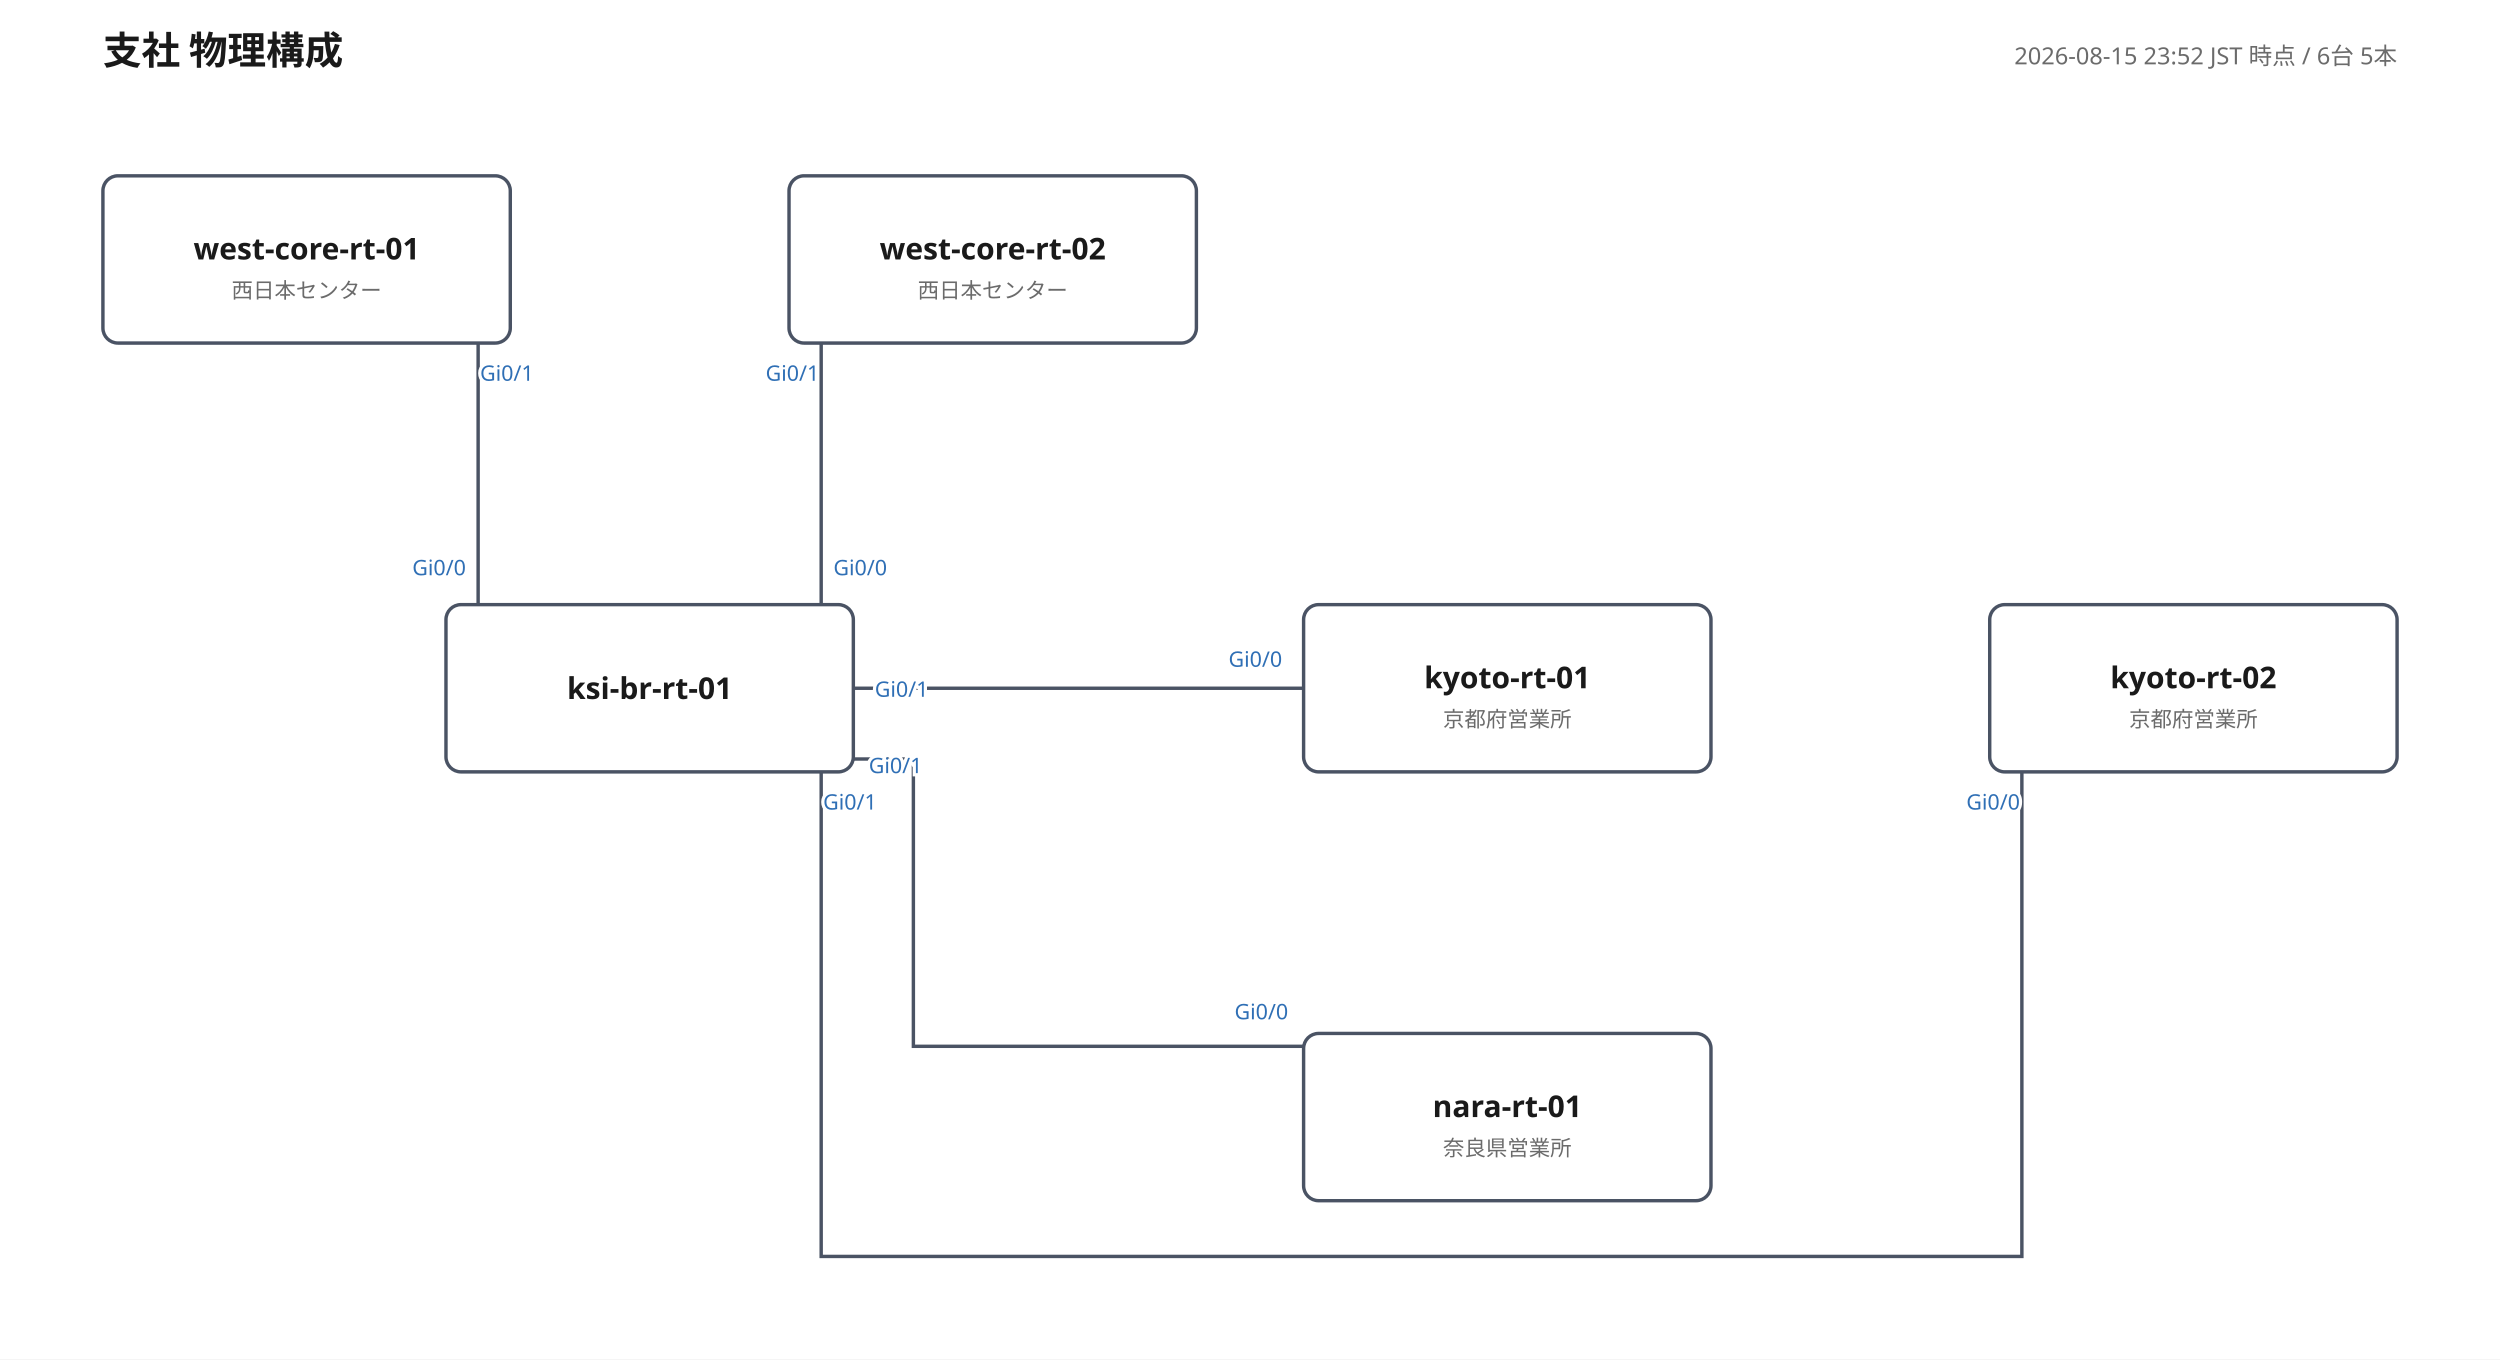
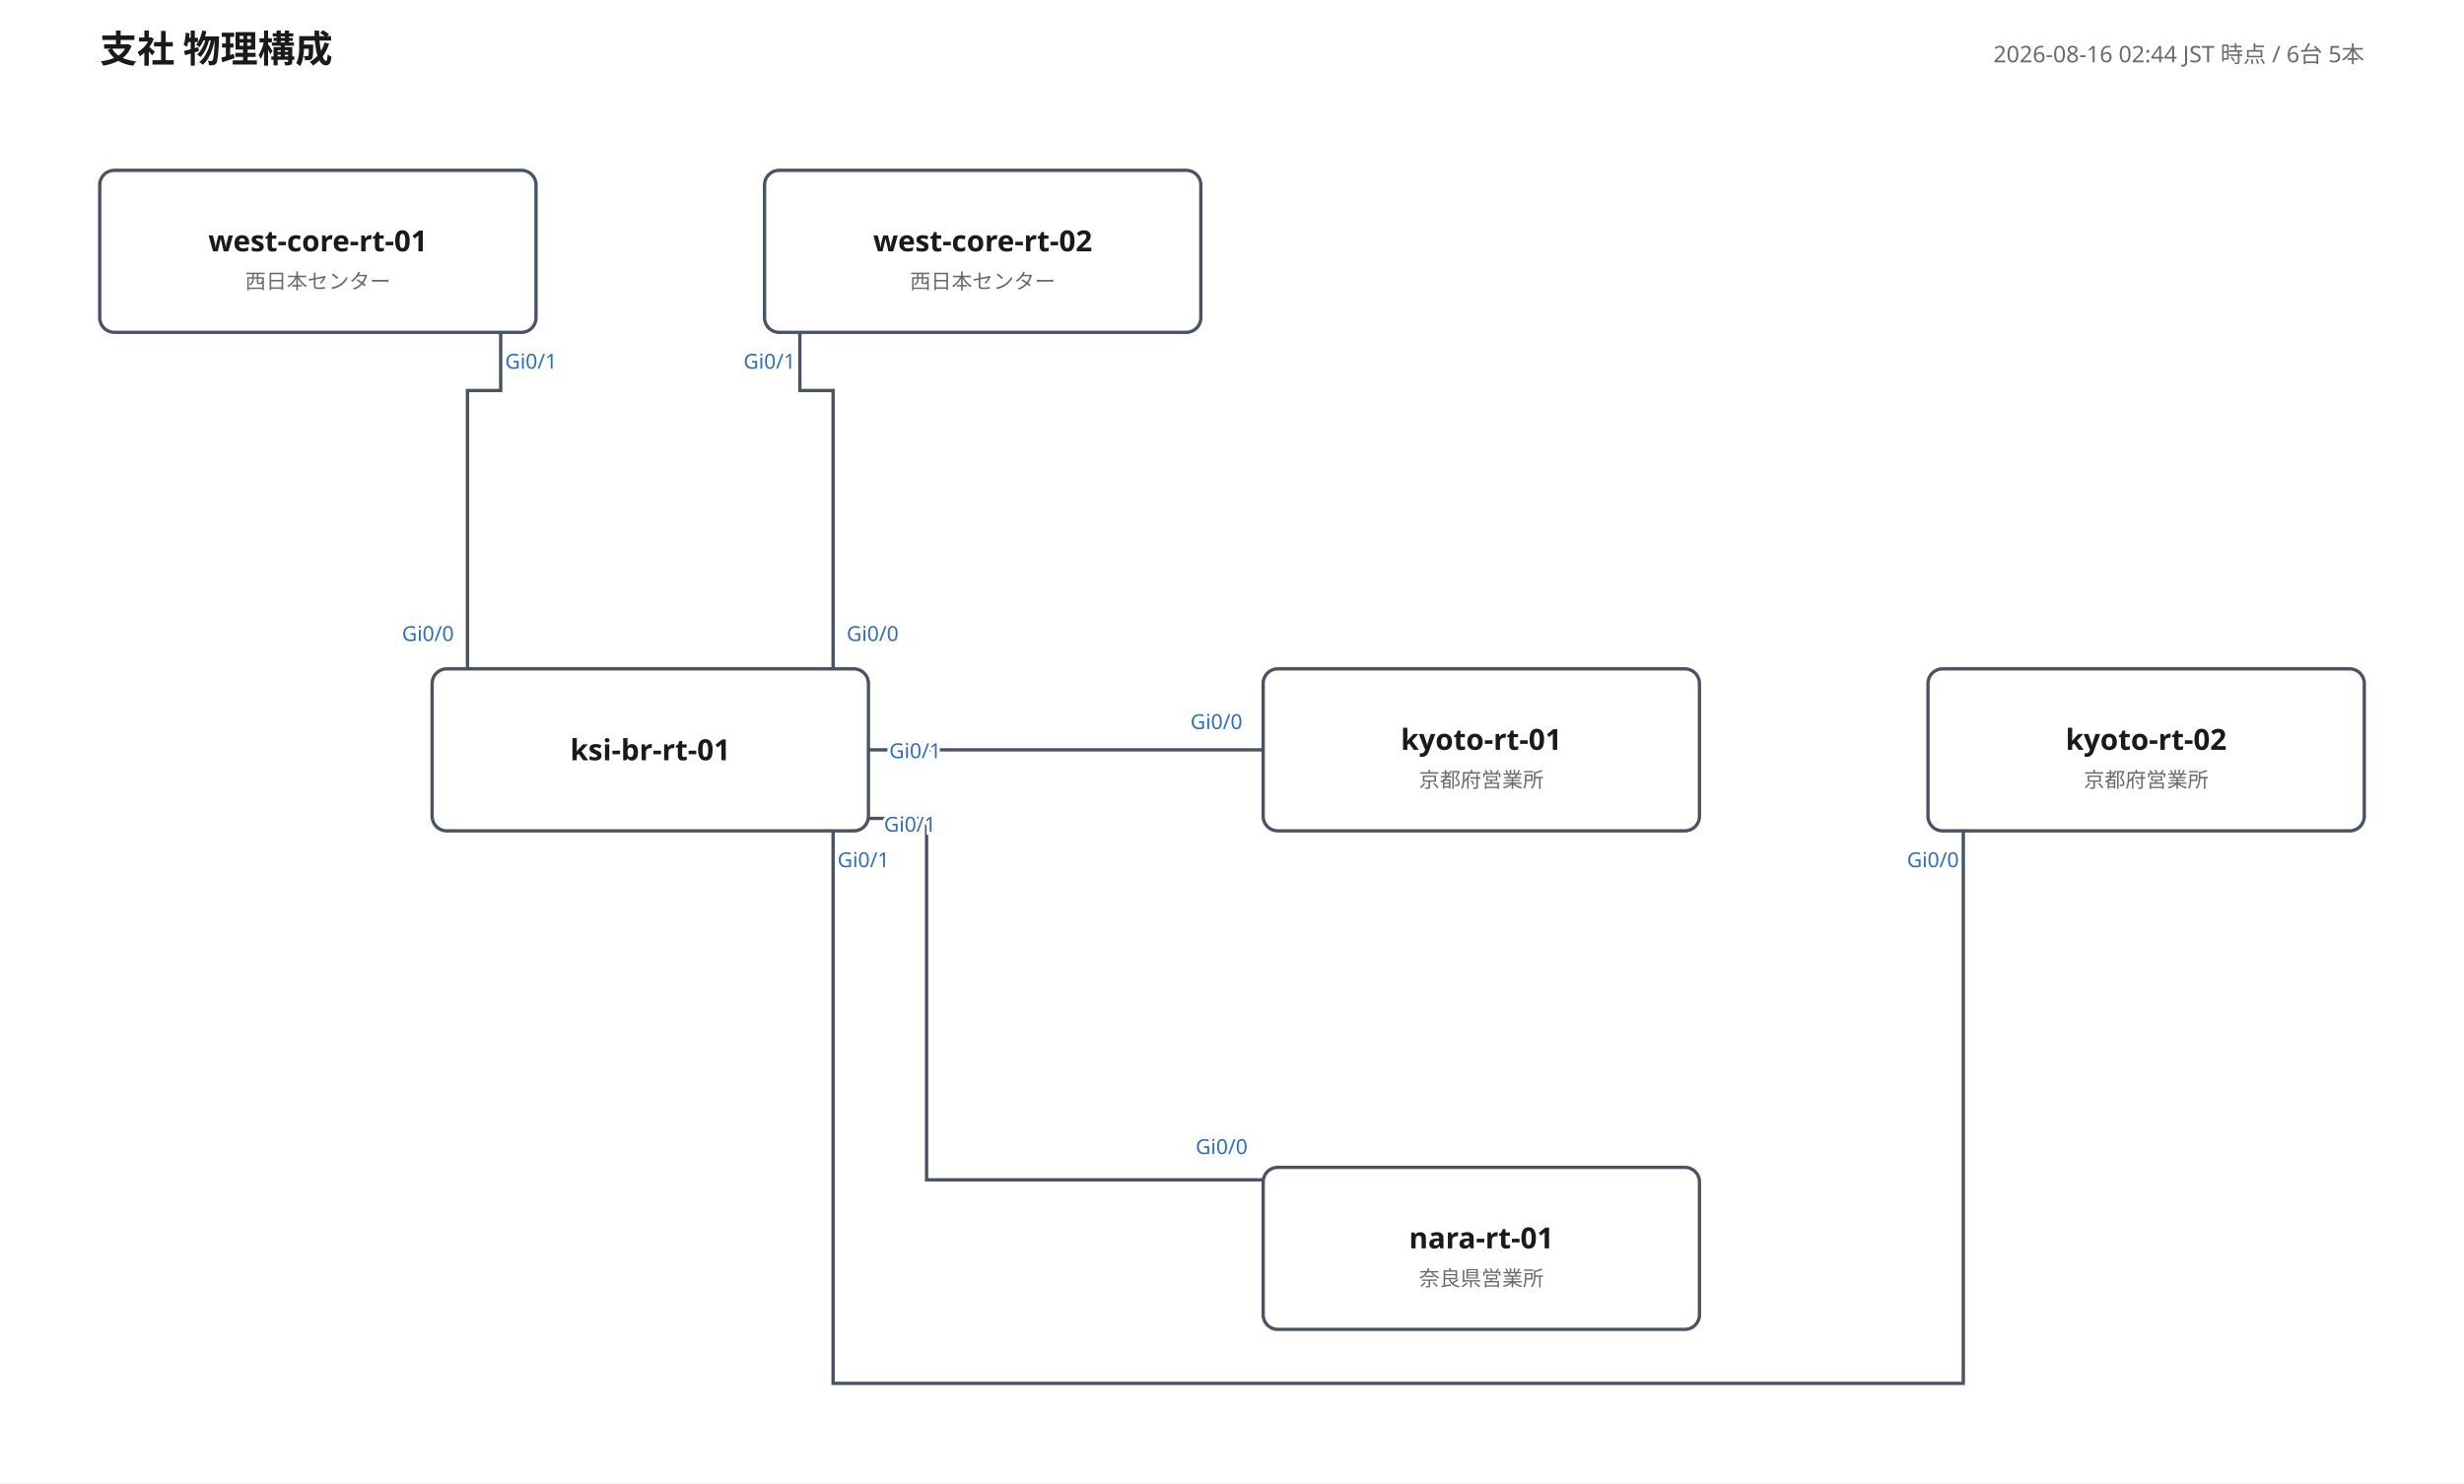
- <svg xmlns="http://www.w3.org/2000/svg" width="1166" height="634" viewBox="0 0 1166 634" font-family="'Yu Gothic', 'Hiragino Kaku Gothic ProN', Meiryo, 'Noto Sans JP', sans-serif">
+ <svg xmlns="http://www.w3.org/2000/svg" width="1186" height="714" viewBox="0 0 1186 714" font-family="'Yu Gothic', 'Hiragino Kaku Gothic ProN', Meiryo, 'Noto Sans JP', sans-serif">
  <rect width="100%" height="100%" fill="#ffffff" />
  <text x="48" y="30" font-size="18" font-weight="700" fill="#1a1a1a">支社 物理構成</text>
-   <text x="1118" y="30" font-size="11" fill="#6b6b6b" text-anchor="end">2026-08-15 23:52 JST 時点 / 6台 5本</text>
-   <polyline points="223,282 223,160" fill="none" stroke="#4a5364" stroke-width="1.6" />
-   <text class="port-label" x="217.3" y="268.3" font-size="10" fill="#2f6fb5" text-anchor="end" paint-order="stroke" stroke="#ffffff" stroke-width="3">Gi0/0</text>
-   <text class="port-label" x="223.9" y="177.6" font-size="10" fill="#2f6fb5" text-anchor="start" paint-order="stroke" stroke="#ffffff" stroke-width="3">Gi0/1</text>
-   <polyline points="383,282 383,160" fill="none" stroke="#4a5364" stroke-width="1.6" />
-   <text class="port-label" x="388.7" y="268.3" font-size="10" fill="#2f6fb5" text-anchor="start" paint-order="stroke" stroke="#ffffff" stroke-width="3">Gi0/0</text>
-   <text class="port-label" x="382.1" y="177.6" font-size="10" fill="#2f6fb5" text-anchor="end" paint-order="stroke" stroke="#ffffff" stroke-width="3">Gi0/1</text>
-   <polyline points="608,321 398,321" fill="none" stroke="#4a5364" stroke-width="1.6" />
-   <text class="port-label" x="598.0" y="311.0" font-size="10" fill="#2f6fb5" text-anchor="end" paint-order="stroke" stroke="#ffffff" stroke-width="3">Gi0/0</text>
-   <text class="port-label" x="408.0" y="325.0" font-size="10" fill="#2f6fb5" text-anchor="start" paint-order="stroke" stroke="#ffffff" stroke-width="3">Gi0/1</text>
-   <polyline points="943,360 943,586 383,586 383,360" fill="none" stroke="#4a5364" stroke-width="1.6" />
-   <text class="port-label" x="942.1" y="377.6" font-size="10" fill="#2f6fb5" text-anchor="end" paint-order="stroke" stroke="#ffffff" stroke-width="3">Gi0/0</text>
-   <text class="port-label" x="383.9" y="377.6" font-size="10" fill="#2f6fb5" text-anchor="start" paint-order="stroke" stroke="#ffffff" stroke-width="3">Gi0/1</text>
-   <polyline points="608,488 426,488 426,354 398,354" fill="none" stroke="#4a5364" stroke-width="1.6" />
-   <text class="port-label" x="600.8" y="475.4" font-size="10" fill="#2f6fb5" text-anchor="end" paint-order="stroke" stroke="#ffffff" stroke-width="3">Gi0/0</text>
-   <text class="port-label" x="405.2" y="360.6" font-size="10" fill="#2f6fb5" text-anchor="start" paint-order="stroke" stroke="#ffffff" stroke-width="3">Gi0/1</text>
+   <text x="1138" y="30" font-size="11" fill="#6b6b6b" text-anchor="end">2026-08-16 02:44 JST 時点 / 6台 5本</text>
+   <polyline points="225,322 225,188 241,188 241,160" fill="none" stroke="#4a5364" stroke-width="1.6" />
+   <text class="port-label" x="218.5" y="308.6" font-size="10" fill="#2f6fb5" text-anchor="end" paint-order="stroke" stroke="#ffffff" stroke-width="3">Gi0/0</text>
+   <text class="port-label" x="243.1" y="177.5" font-size="10" fill="#2f6fb5" text-anchor="start" paint-order="stroke" stroke="#ffffff" stroke-width="3">Gi0/1</text>
+   <polyline points="401,322 401,188 385,188 385,160" fill="none" stroke="#4a5364" stroke-width="1.6" />
+   <text class="port-label" x="407.5" y="308.6" font-size="10" fill="#2f6fb5" text-anchor="start" paint-order="stroke" stroke="#ffffff" stroke-width="3">Gi0/0</text>
+   <text class="port-label" x="382.9" y="177.5" font-size="10" fill="#2f6fb5" text-anchor="end" paint-order="stroke" stroke="#ffffff" stroke-width="3">Gi0/1</text>
+   <polyline points="608,361 418,361" fill="none" stroke="#4a5364" stroke-width="1.6" />
+   <text class="port-label" x="598.0" y="351.0" font-size="10" fill="#2f6fb5" text-anchor="end" paint-order="stroke" stroke="#ffffff" stroke-width="3">Gi0/0</text>
+   <text class="port-label" x="428.0" y="365.0" font-size="10" fill="#2f6fb5" text-anchor="start" paint-order="stroke" stroke="#ffffff" stroke-width="3">Gi0/1</text>
+   <polyline points="945,400 945,666 401,666 401,400" fill="none" stroke="#4a5364" stroke-width="1.6" />
+   <text class="port-label" x="942.9" y="417.5" font-size="10" fill="#2f6fb5" text-anchor="end" paint-order="stroke" stroke="#ffffff" stroke-width="3">Gi0/0</text>
+   <text class="port-label" x="403.1" y="417.5" font-size="10" fill="#2f6fb5" text-anchor="start" paint-order="stroke" stroke="#ffffff" stroke-width="3">Gi0/1</text>
+   <polyline points="608,568 446,568 446,394 418,394" fill="none" stroke="#4a5364" stroke-width="1.6" />
+   <text class="port-label" x="600.5" y="555.6" font-size="10" fill="#2f6fb5" text-anchor="end" paint-order="stroke" stroke="#ffffff" stroke-width="3">Gi0/0</text>
+   <text class="port-label" x="425.5" y="400.4" font-size="10" fill="#2f6fb5" text-anchor="start" paint-order="stroke" stroke="#ffffff" stroke-width="3">Gi0/1</text>
  <g>
-     <rect x="48" y="82" width="190" height="78" rx="7" fill="#ffffff" stroke="#4a5364" stroke-width="1.6" />
-     <text x="143" y="121" font-size="14" font-weight="700" fill="#1a1a1a" text-anchor="middle">west-core-rt-01</text>
-     <text x="143" y="139" font-size="10" fill="#6b6b6b" text-anchor="middle">西日本センター</text>
+     <rect x="48" y="82" width="210" height="78" rx="7" fill="#ffffff" stroke="#4a5364" stroke-width="1.6" />
+     <text x="153" y="121" font-size="14" font-weight="700" fill="#1a1a1a" text-anchor="middle">west-core-rt-01</text>
+     <text x="153" y="139" font-size="10" fill="#6b6b6b" text-anchor="middle">西日本センター</text>
  </g>
  <g>
-     <rect x="368" y="82" width="190" height="78" rx="7" fill="#ffffff" stroke="#4a5364" stroke-width="1.6" />
-     <text x="463" y="121" font-size="14" font-weight="700" fill="#1a1a1a" text-anchor="middle">west-core-rt-02</text>
-     <text x="463" y="139" font-size="10" fill="#6b6b6b" text-anchor="middle">西日本センター</text>
+     <rect x="368" y="82" width="210" height="78" rx="7" fill="#ffffff" stroke="#4a5364" stroke-width="1.6" />
+     <text x="473" y="121" font-size="14" font-weight="700" fill="#1a1a1a" text-anchor="middle">west-core-rt-02</text>
+     <text x="473" y="139" font-size="10" fill="#6b6b6b" text-anchor="middle">西日本センター</text>
  </g>
  <g>
-     <rect x="208" y="282" width="190" height="78" rx="7" fill="#ffffff" stroke="#4a5364" stroke-width="1.6" />
-     <text x="303" y="326" font-size="14" font-weight="700" fill="#1a1a1a" text-anchor="middle">ksi-br-rt-01</text>
+     <rect x="208" y="322" width="210" height="78" rx="7" fill="#ffffff" stroke="#4a5364" stroke-width="1.6" />
+     <text x="313" y="366" font-size="14" font-weight="700" fill="#1a1a1a" text-anchor="middle">ksi-br-rt-01</text>
  </g>
  <g>
-     <rect x="608" y="282" width="190" height="78" rx="7" fill="#ffffff" stroke="#4a5364" stroke-width="1.6" />
-     <text x="703" y="321" font-size="14" font-weight="700" fill="#1a1a1a" text-anchor="middle">kyoto-rt-01</text>
-     <text x="703" y="339" font-size="10" fill="#6b6b6b" text-anchor="middle">京都府営業所</text>
+     <rect x="608" y="322" width="210" height="78" rx="7" fill="#ffffff" stroke="#4a5364" stroke-width="1.6" />
+     <text x="713" y="361" font-size="14" font-weight="700" fill="#1a1a1a" text-anchor="middle">kyoto-rt-01</text>
+     <text x="713" y="379" font-size="10" fill="#6b6b6b" text-anchor="middle">京都府営業所</text>
  </g>
  <g>
-     <rect x="928" y="282" width="190" height="78" rx="7" fill="#ffffff" stroke="#4a5364" stroke-width="1.6" />
-     <text x="1023" y="321" font-size="14" font-weight="700" fill="#1a1a1a" text-anchor="middle">kyoto-rt-02</text>
-     <text x="1023" y="339" font-size="10" fill="#6b6b6b" text-anchor="middle">京都府営業所</text>
+     <rect x="928" y="322" width="210" height="78" rx="7" fill="#ffffff" stroke="#4a5364" stroke-width="1.6" />
+     <text x="1033" y="361" font-size="14" font-weight="700" fill="#1a1a1a" text-anchor="middle">kyoto-rt-02</text>
+     <text x="1033" y="379" font-size="10" fill="#6b6b6b" text-anchor="middle">京都府営業所</text>
  </g>
  <g>
-     <rect x="608" y="482" width="190" height="78" rx="7" fill="#ffffff" stroke="#4a5364" stroke-width="1.6" />
-     <text x="703" y="521" font-size="14" font-weight="700" fill="#1a1a1a" text-anchor="middle">nara-rt-01</text>
-     <text x="703" y="539" font-size="10" fill="#6b6b6b" text-anchor="middle">奈良県営業所</text>
+     <rect x="608" y="562" width="210" height="78" rx="7" fill="#ffffff" stroke="#4a5364" stroke-width="1.6" />
+     <text x="713" y="601" font-size="14" font-weight="700" fill="#1a1a1a" text-anchor="middle">nara-rt-01</text>
+     <text x="713" y="619" font-size="10" fill="#6b6b6b" text-anchor="middle">奈良県営業所</text>
  </g>
</svg>
